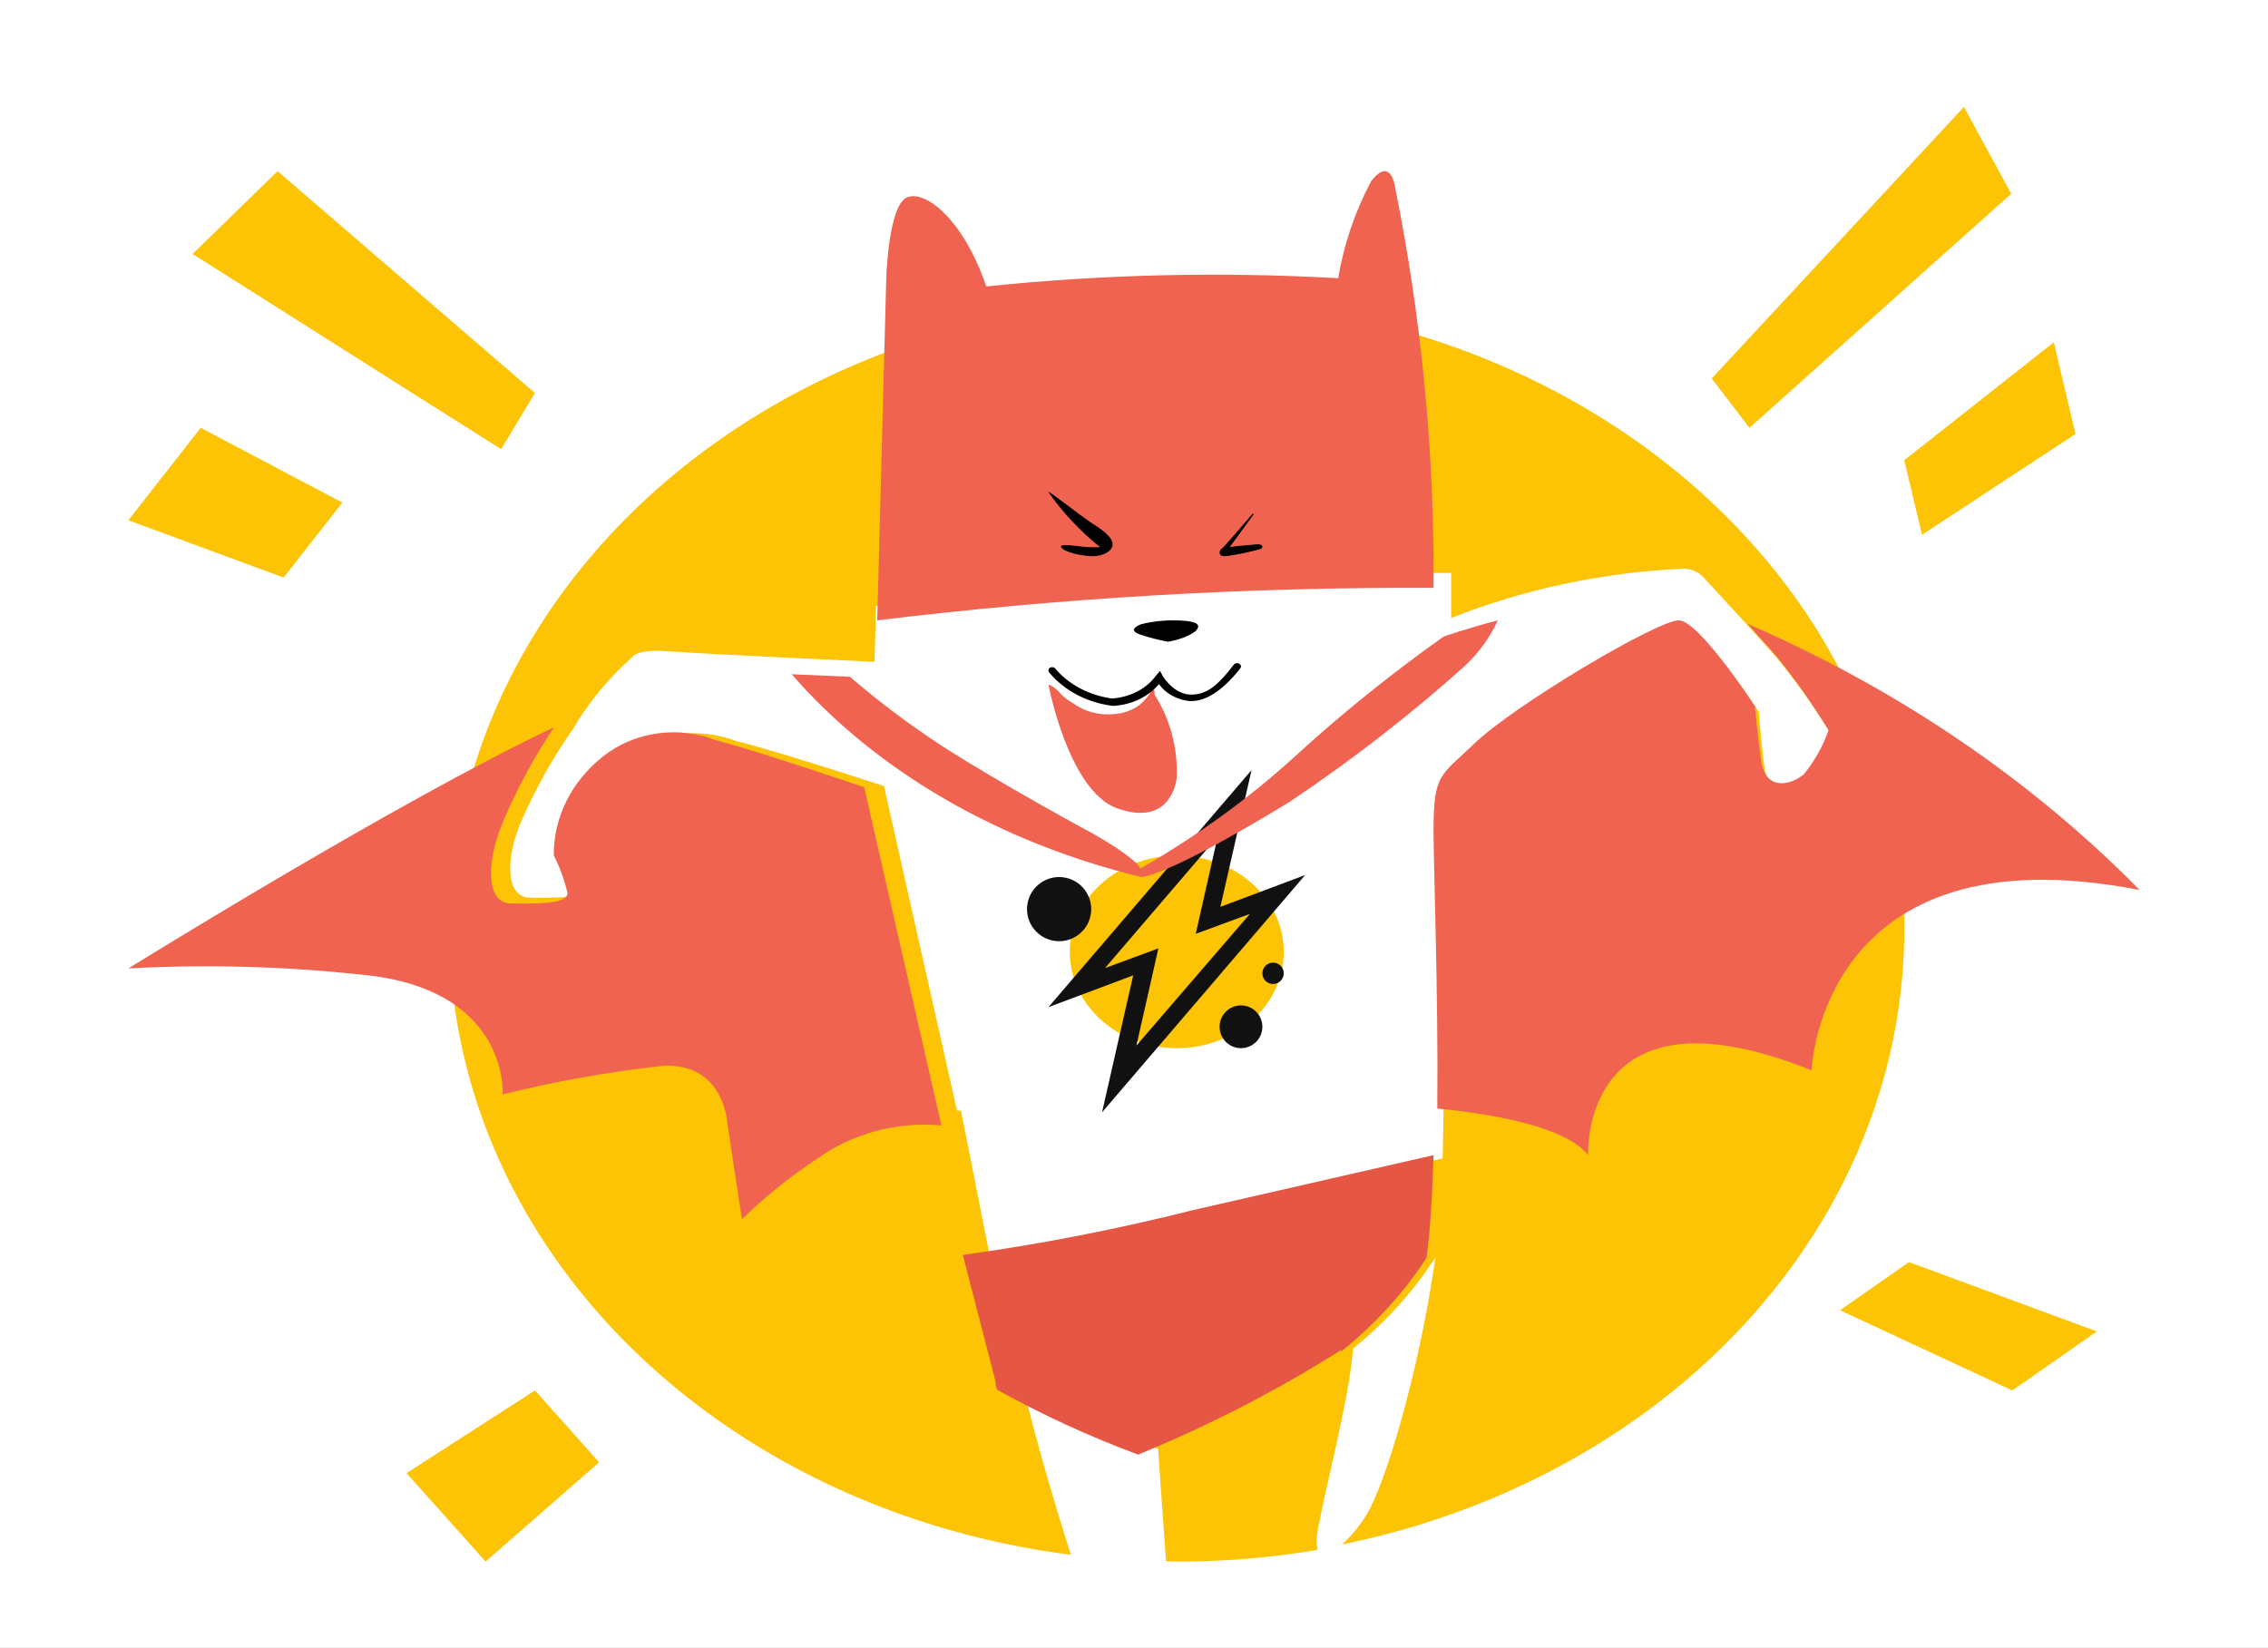
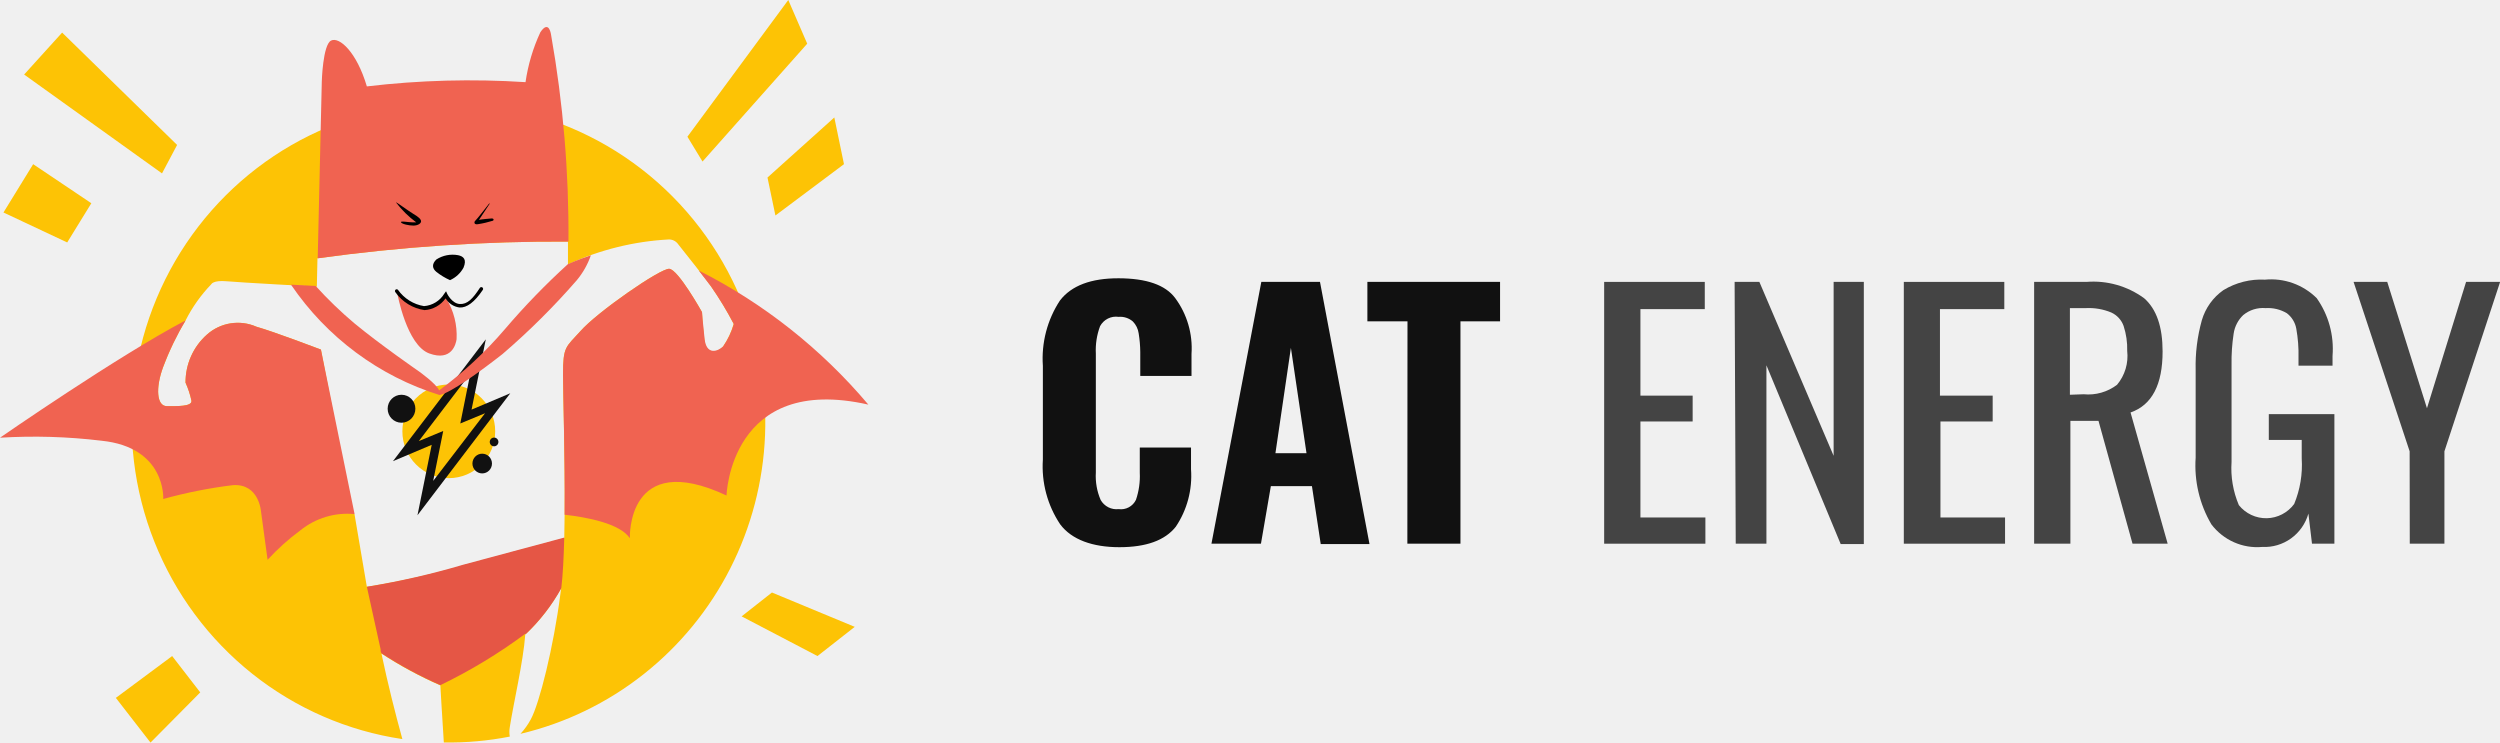
- <svg xmlns="http://www.w3.org/2000/svg" width="106" height="77" viewBox="0 0 106 77" fill="none">
-   <rect width="106" height="77" fill="white" />
-   <path d="M86.405 32.138C84.115 27.38 80.428 23.226 75.71 20.089C70.992 16.952 65.409 14.942 59.517 14.26C53.625 13.577 47.629 14.246 42.128 16.199C36.626 18.152 31.811 21.322 28.162 25.392C24.513 29.462 22.158 34.29 21.331 39.396C20.504 44.501 21.234 49.706 23.448 54.49C25.663 59.275 29.285 63.472 33.953 66.665C38.621 69.857 44.172 71.933 50.053 72.685C49.282 70.277 48.499 67.616 47.808 64.794C49.817 65.924 51.932 66.907 54.13 67.731V67.731C54.13 67.731 54.289 70.22 54.502 72.996C56.877 73.031 59.25 72.85 61.581 72.454C61.521 72.165 61.521 71.868 61.581 71.579C61.966 69.425 63.029 65.543 63.241 63.043C64.773 61.801 66.073 60.359 67.093 58.77V58.77L67.013 59.276C66.283 64.184 64.755 69.425 63.826 70.876C63.525 71.357 63.154 71.802 62.723 72.201C67.531 71.223 72.036 69.349 75.926 66.711C79.816 64.072 82.997 60.732 85.25 56.92C87.503 53.109 88.773 48.919 88.972 44.639C89.172 40.36 88.296 36.094 86.405 32.138V32.138ZM84.452 36.504C83.868 36.999 82.659 37.333 82.46 35.835C82.261 34.338 82.208 33.29 82.208 33.29C82.208 33.29 79.644 29.339 78.688 29.293C77.732 29.247 70.945 33.29 69.152 35.052C67.598 36.538 67.292 36.434 67.292 39.049C67.292 41.019 67.585 48.46 67.425 54.151L56.6 56.65C53.198 57.497 49.738 58.159 46.241 58.632L44.913 51.916H44.727L41.313 36.745C41.313 36.745 36.253 35.087 34.394 34.638C33.52 34.306 32.556 34.199 31.615 34.327C30.674 34.456 29.794 34.815 29.081 35.363C28.353 35.916 27.771 36.598 27.375 37.363C26.978 38.129 26.776 38.959 26.783 39.798C27.064 40.333 27.278 40.893 27.421 41.468C27.487 42.021 25.827 41.964 24.764 41.964C23.702 41.964 23.542 40.305 24.379 38.358C25.032 36.861 25.841 35.419 26.796 34.05C27.515 32.827 28.442 31.705 29.546 30.721C29.546 30.721 29.732 30.329 31.206 30.445C32.68 30.56 40.875 30.94 40.875 30.94L40.941 28.325C49.849 27.258 58.832 26.743 67.824 26.782C67.824 27.484 67.824 28.187 67.824 28.89C71.229 27.541 74.897 26.76 78.635 26.586C78.835 26.581 79.033 26.62 79.212 26.698C79.39 26.777 79.543 26.892 79.657 27.035C80.109 27.53 82.858 30.491 83.177 30.917C84.07 32.023 84.882 33.178 85.608 34.373C85.359 35.129 84.969 35.845 84.452 36.492V36.504Z" fill="#FDC305" />
-   <path d="M81.674 29.163C82.303 29.858 82.851 30.472 83.012 30.657C83.911 31.77 84.728 32.931 85.46 34.132C85.205 34.868 84.817 35.564 84.309 36.194C83.721 36.693 82.503 37.029 82.303 35.523C82.102 34.017 82.022 33.02 82.022 33.02C82.022 33.02 79.44 29.047 78.477 29C77.514 28.954 70.679 33.02 68.873 34.793C67.308 36.287 67 36.183 67 38.813C67 40.55 67.227 46.516 67.174 51.822C69.595 52.054 73.153 52.633 74.223 54C74.223 54 73.835 45.682 84.67 50.038C84.67 50.038 85.045 38.697 100 41.605C94.916 36.435 88.684 32.204 81.674 29.163V29.163Z" fill="#F06351" />
-   <path d="M66.997 27.481C67.049 21.2 66.448 14.928 65.2 8.744C65.2 8.744 65.008 7.27 64.084 8.472C63.322 9.908 62.803 11.436 62.544 13.006C57.059 12.695 51.553 12.824 46.094 13.391C45.042 10.274 43.245 8.857 42.386 9.231C41.526 9.605 41.423 12.949 41.423 12.949L41 29C49.614 27.949 58.301 27.442 66.997 27.481Z" fill="#F06351" />
-   <path d="M66.669 58.809C66.848 57.541 66.945 55.86 67 54L55.759 56.57C52.227 57.461 48.634 58.161 45 58.667L46.531 64.589C46.531 64.719 46.531 64.849 46.628 64.98C48.714 66.142 50.91 67.152 53.193 68C56.529 66.631 59.707 64.993 62.683 63.108V63.179C64.266 61.908 65.611 60.434 66.669 58.809V58.809Z" fill="#E55645" />
-   <path d="M49.003 23.014C48.928 22.853 50.486 24.112 51.095 24.499C51.703 24.886 52 25.177 52 25.451C52 25.726 51.614 26 51.08 26C50.546 26 49.715 25.806 49.596 25.58C49.477 25.354 50.486 25.58 50.991 25.58H51.421C50.508 24.854 49.693 23.989 49.003 23.014Z" fill="black" />
-   <path d="M58.508 24.055C58.508 24.055 57.215 25.577 57.099 25.648C56.982 25.72 56.879 26.052 57.344 25.993C57.879 25.92 58.406 25.808 58.922 25.66C59.064 25.589 59.012 25.422 58.767 25.446C58.521 25.47 57.887 25.506 57.474 25.577L58.573 24.067C58.573 24.067 58.611 23.924 58.508 24.055Z" fill="black" />
-   <path d="M54.6 30C55.14 29.9 55.586 29.728 55.869 29.51C56.195 29.186 55.869 29.064 55.357 29.02C54.652 28.965 53.925 29.025 53.319 29.186C52.865 29.368 52.923 29.544 53.319 29.676C53.712 29.806 54.143 29.915 54.6 30V30Z" fill="black" />
-   <path d="M53.875 32.194C53.731 32.469 53.535 32.717 53.298 32.923C52.941 33.201 52.503 33.362 52.045 33.384C51.355 33.45 50.665 33.259 50.115 32.85C49.863 32.707 49.638 32.522 49.451 32.303C49.326 32.171 49.172 32.068 49 32C49 32 49.94 36.989 52.221 37.791C54.501 38.592 54.927 36.868 54.99 36.407C55.066 35.025 54.708 33.654 53.962 32.473C53.962 32.109 53.937 32.352 53.875 32.194Z" fill="#F06351" />
-   <path d="M52.018 33C51.426 32.927 50.858 32.752 50.348 32.486C49.838 32.219 49.395 31.866 49.048 31.449C49.017 31.419 49 31.381 49 31.341C49 31.301 49.017 31.262 49.048 31.232C49.065 31.218 49.084 31.206 49.106 31.199C49.128 31.191 49.151 31.187 49.175 31.187C49.198 31.187 49.221 31.191 49.243 31.199C49.265 31.206 49.285 31.218 49.301 31.232C49.614 31.609 50.01 31.928 50.468 32.172C50.926 32.416 51.435 32.579 51.967 32.653C52.388 32.626 52.795 32.513 53.156 32.325C53.516 32.136 53.819 31.877 54.039 31.569L54.217 31.363L54.343 31.601C54.343 31.601 54.823 32.425 55.606 32.469C56.39 32.512 56.946 32.013 57.666 31.07C57.693 31.035 57.735 31.011 57.782 31.003C57.829 30.995 57.879 31.003 57.919 31.026C57.959 31.049 57.987 31.085 57.996 31.126C58.006 31.166 57.996 31.209 57.969 31.243C57.127 32.306 56.331 32.816 55.581 32.772C55.291 32.739 55.014 32.651 54.769 32.514C54.524 32.377 54.318 32.195 54.166 31.981C53.919 32.277 53.598 32.522 53.226 32.699C52.854 32.875 52.442 32.978 52.018 33Z" fill="black" />
-   <path d="M55 49C57.761 49 60 46.985 60 44.5C60 42.015 57.761 40 55 40C52.239 40 50 42.015 50 44.5C50 46.985 52.239 49 55 49Z" fill="#FDC305" />
-   <path d="M61 40.906L57.038 42.393L58.494 36L49 47.083L52.962 45.596L51.506 52L61 40.906ZM51.646 45.255L56.911 39.111L55.886 43.654L58.418 42.722L53.114 48.877L54.139 44.335L51.646 45.255Z" fill="#111111" />
-   <path d="M49.5 44C50.328 44 51 43.328 51 42.5C51 41.672 50.328 41 49.5 41C48.672 41 48 41.672 48 42.5C48 43.328 48.672 44 49.5 44Z" fill="#111111" />
-   <path d="M58 49C58.552 49 59 48.552 59 48C59 47.448 58.552 47 58 47C57.448 47 57 47.448 57 48C57 48.552 57.448 49 58 49Z" fill="#111111" />
-   <path d="M59.5 46C59.776 46 60 45.776 60 45.5C60 45.224 59.776 45 59.5 45C59.224 45 59 45.224 59 45.5C59 45.776 59.224 46 59.5 46Z" fill="#111111" />
-   <path d="M67.467 29.761C65.008 31.506 62.693 33.373 60.535 35.349C58.385 37.31 55.958 39.073 53.303 40.603C53.003 40.035 51.083 38.973 51.083 38.973C51.083 38.973 46.806 36.668 44 34.855C42.484 33.861 41.055 32.786 39.724 31.638L37 31.52C40.932 36.042 46.692 39.384 53.343 41C54.515 40.85 57.811 38.995 60.276 37.483C63.192 35.53 65.923 33.411 68.447 31.145C69.126 30.51 69.652 29.783 70 29C68.447 29.407 67.467 29.761 67.467 29.761Z" fill="#F06351" />
-   <path d="M94 9.057L81.764 20L80 17.693L91.787 5L94 9.057Z" fill="#FDC305" />
-   <path d="M89.829 25L97 20.288L95.99 16L89 21.515L89.829 25Z" fill="#FDC305" />
-   <path d="M86 61.252L94.048 65L98 62.242L89.217 59L86 61.252Z" fill="#FDC305" />
-   <path d="M9 11.872L12.974 8L25 18.372L23.421 21L9 11.872Z" fill="#FDC305" />
-   <path d="M16 23.494L9.38 20L6 24.321L13.254 27L16 23.494Z" fill="#FDC305" />
-   <path d="M25.004 65L19 68.867L22.695 73L28 68.359L25.004 65Z" fill="#FDC305" />
-   <path d="M40.392 36.806C40.392 36.806 35.339 35.079 33.482 34.612C32.61 34.267 31.647 34.155 30.707 34.288C29.767 34.422 28.889 34.797 28.177 35.367C27.45 35.942 26.869 36.653 26.473 37.449C26.077 38.246 25.875 39.11 25.882 39.984C26.162 40.541 26.376 41.124 26.519 41.723C26.585 42.298 24.927 42.238 23.866 42.238C22.805 42.238 22.646 40.511 23.481 38.485C24.133 36.927 24.941 35.425 25.895 34C18.667 37.406 6 45.272 6 45.272C9.623 45.075 13.259 45.171 16.863 45.56C23.826 46.196 23.495 51.16 23.495 51.16C25.944 50.55 28.44 50.105 30.962 49.829C33.774 49.661 33.973 52.371 33.973 52.371L34.676 57C35.743 55.956 36.92 55.008 38.191 54.17C39.828 52.985 41.913 52.425 44 52.611V52.611L40.392 36.806Z" fill="#F06351" />
+ <svg xmlns="http://www.w3.org/2000/svg" width="202" height="60" viewBox="0 0 202 60" fill="none">
+   <g clip-path="url(#clip0_2403_995)">
+     <path d="M59.883 24.21C58.158 20.043 55.382 16.405 51.83 13.658C48.278 10.911 44.074 9.151 39.637 8.553C35.201 7.956 30.686 8.541 26.544 10.252C22.402 11.962 18.776 14.738 16.029 18.302C13.281 21.867 11.508 26.095 10.885 30.566C10.262 35.037 10.812 39.594 12.479 43.784C14.147 47.974 16.874 51.65 20.389 54.446C23.903 57.241 28.083 59.059 32.511 59.718C31.931 57.609 31.341 55.279 30.821 52.808C32.334 53.797 33.926 54.658 35.581 55.38C35.581 55.38 35.701 57.559 35.861 59.99C37.65 60.021 39.436 59.862 41.192 59.516C41.146 59.262 41.146 59.003 41.192 58.749C41.482 56.863 42.282 53.463 42.442 51.274C43.595 50.186 44.573 48.924 45.342 47.532L45.282 47.976C44.732 52.273 43.582 56.863 42.882 58.134C42.655 58.555 42.376 58.944 42.052 59.294C45.672 58.437 49.064 56.797 51.992 54.486C54.921 52.175 57.317 49.25 59.013 45.913C60.709 42.575 61.666 38.905 61.816 35.158C61.966 31.41 61.306 27.675 59.883 24.21ZM58.412 28.033C57.972 28.467 57.062 28.759 56.912 27.448C56.762 26.137 56.722 25.219 56.722 25.219C56.722 25.219 54.792 21.759 54.072 21.718C53.352 21.678 48.242 25.219 46.892 26.762C45.722 28.063 45.492 27.972 45.492 30.262C45.492 31.987 45.712 38.504 45.592 43.487L37.441 45.676C34.88 46.417 32.274 46.997 29.641 47.411L28.641 41.53H28.501L25.931 28.245C25.931 28.245 22.121 26.792 20.721 26.399C20.063 26.109 19.337 26.014 18.628 26.127C17.92 26.24 17.258 26.554 16.72 27.034C16.172 27.518 15.734 28.116 15.436 28.786C15.137 29.456 14.985 30.183 14.99 30.918C15.202 31.387 15.363 31.877 15.47 32.381C15.52 32.865 14.27 32.814 13.47 32.814C12.67 32.814 12.55 31.362 13.18 29.657C13.672 28.346 14.281 27.083 15 25.884C15.541 24.813 16.239 23.831 17.07 22.969C17.07 22.969 17.21 22.626 18.32 22.727C19.43 22.828 25.601 23.161 25.601 23.161L25.651 20.871C32.358 19.937 39.122 19.485 45.892 19.519C45.892 20.134 45.892 20.75 45.892 21.365C48.456 20.185 51.218 19.5 54.032 19.348C54.183 19.344 54.332 19.378 54.466 19.446C54.601 19.515 54.716 19.616 54.802 19.741C55.142 20.175 57.212 22.767 57.452 23.141C58.125 24.11 58.736 25.12 59.282 26.167C59.095 26.829 58.801 27.456 58.412 28.023V28.033Z" fill="#FDC305" />
+     <path d="M56.463 21.859C56.933 22.465 57.343 22.999 57.463 23.161C58.135 24.13 58.746 25.141 59.293 26.187C59.103 26.828 58.812 27.434 58.433 27.983C57.993 28.416 57.083 28.709 56.933 27.397C56.783 26.086 56.723 25.219 56.723 25.219C56.723 25.219 54.793 21.759 54.073 21.718C53.353 21.678 48.242 25.219 46.892 26.762C45.722 28.063 45.492 27.972 45.492 30.262C45.492 31.775 45.662 36.97 45.622 41.59C47.432 41.792 50.093 42.297 50.893 43.487C50.893 43.487 50.603 36.244 58.703 40.037C58.703 40.037 58.983 30.161 70.163 32.693C66.363 28.192 61.703 24.508 56.463 21.859Z" fill="#F06351" />
+     <path d="M45.932 19.519C45.973 13.93 45.504 8.348 44.532 2.845C44.532 2.845 44.382 1.533 43.662 2.603C43.068 3.881 42.664 5.24 42.462 6.638C38.187 6.361 33.896 6.476 29.642 6.981C28.821 4.206 27.421 2.946 26.751 3.278C26.081 3.611 26.001 6.587 26.001 6.587L25.671 20.871C32.385 19.936 39.155 19.484 45.932 19.519Z" fill="#F06351" />
+     <path d="M45.352 47.532C45.481 46.453 45.551 45.02 45.592 43.436L37.441 45.625C34.881 46.384 32.276 46.98 29.642 47.411L30.752 52.455C30.752 52.566 30.752 52.676 30.822 52.788C32.334 53.777 33.926 54.638 35.581 55.36C38 54.194 40.304 52.799 42.462 51.194V51.254C43.61 50.171 44.584 48.916 45.352 47.532Z" fill="#E55645" />
+     <path d="M32.002 16.362C31.952 16.261 33.002 17.048 33.412 17.29C33.822 17.532 34.022 17.713 34.022 17.885C34.022 18.056 33.762 18.228 33.402 18.228C33.042 18.228 32.482 18.107 32.402 17.966C32.322 17.825 33.002 17.966 33.342 17.966H33.632C33.016 17.511 32.467 16.971 32.002 16.362Z" fill="black" />
+     <path d="M39.502 16.473C39.502 16.473 38.502 17.764 38.412 17.825C38.322 17.885 38.242 18.168 38.602 18.117C39.015 18.055 39.423 17.96 39.822 17.835C39.932 17.774 39.892 17.633 39.702 17.653C39.512 17.673 39.022 17.703 38.702 17.764L39.552 16.483C39.552 16.483 39.582 16.362 39.502 16.473Z" fill="black" />
+     <path d="M36.362 22.636C36.825 22.43 37.208 22.076 37.452 21.627C37.732 20.962 37.452 20.709 37.012 20.619C36.406 20.507 35.782 20.63 35.262 20.962C34.872 21.335 34.922 21.698 35.262 21.97C35.599 22.238 35.969 22.461 36.362 22.636Z" fill="black" />
+     <path d="M36.002 23.907C35.887 24.136 35.731 24.341 35.542 24.512C35.257 24.744 34.907 24.878 34.542 24.896C33.991 24.95 33.441 24.792 33.002 24.452C32.8 24.333 32.621 24.179 32.472 23.998C32.371 23.888 32.249 23.802 32.112 23.746C32.112 23.746 32.862 27.892 34.682 28.558C36.502 29.223 36.842 27.791 36.892 27.407C36.953 26.259 36.667 25.12 36.072 24.139C36.072 23.837 36.052 24.038 36.002 23.907Z" fill="#F06351" />
+     <path d="M34.301 25.057C33.834 24.989 33.384 24.826 32.98 24.579C32.576 24.331 32.226 24.003 31.951 23.615C31.927 23.587 31.913 23.551 31.913 23.514C31.913 23.477 31.927 23.441 31.951 23.413C31.965 23.399 31.98 23.389 31.997 23.382C32.014 23.374 32.033 23.37 32.051 23.37C32.07 23.37 32.089 23.374 32.106 23.382C32.123 23.389 32.139 23.399 32.151 23.413C32.399 23.763 32.713 24.06 33.075 24.287C33.437 24.514 33.841 24.666 34.261 24.734C34.594 24.709 34.917 24.605 35.202 24.429C35.487 24.254 35.727 24.013 35.901 23.726L36.041 23.534L36.142 23.756C36.142 23.756 36.522 24.523 37.142 24.563C37.761 24.603 38.202 24.139 38.772 23.262C38.793 23.23 38.826 23.207 38.863 23.2C38.901 23.192 38.94 23.2 38.971 23.221C39.003 23.243 39.025 23.276 39.033 23.314C39.04 23.352 39.033 23.391 39.011 23.423C38.345 24.412 37.715 24.886 37.121 24.845C36.892 24.815 36.673 24.733 36.479 24.605C36.285 24.478 36.122 24.308 36.002 24.109C35.806 24.384 35.552 24.613 35.258 24.777C34.964 24.941 34.637 25.037 34.301 25.057Z" fill="black" />
+     <path d="M36.262 38.635C38.333 38.635 40.012 36.941 40.012 34.852C40.012 32.763 38.333 31.069 36.262 31.069C34.191 31.069 32.512 32.763 32.512 34.852C32.512 36.941 34.191 38.635 36.262 38.635Z" fill="#FDC305" />
+     <path d="M41.232 31.775L38.102 33.097L39.252 27.418L31.752 37.263L34.882 35.941L33.732 41.631L41.232 31.775ZM33.842 35.639L38.002 30.182L37.192 34.217L39.192 33.389L35.002 38.857L35.812 34.822L33.842 35.639Z" fill="#111111" />
+     <path d="M32.441 34.156C33.06 34.156 33.562 33.65 33.562 33.026C33.562 32.402 33.06 31.896 32.441 31.896C31.823 31.896 31.322 32.402 31.322 33.026C31.322 33.65 31.823 34.156 32.441 34.156Z" fill="#111111" />
+     <path d="M38.962 38.252C39.398 38.252 39.752 37.895 39.752 37.455C39.752 37.014 39.398 36.658 38.962 36.658C38.526 36.658 38.172 37.014 38.172 37.455C38.172 37.895 38.526 38.252 38.962 38.252Z" fill="#111111" />
+     <path d="M39.922 36.062C40.115 36.062 40.272 35.904 40.272 35.709C40.272 35.514 40.115 35.356 39.922 35.356C39.729 35.356 39.572 35.514 39.572 35.709C39.572 35.904 39.729 36.062 39.922 36.062Z" fill="#111111" />
+     <path d="M45.882 21.345C44.077 22.986 42.377 24.742 40.792 26.601C39.213 28.446 37.432 30.104 35.482 31.543C35.262 31.009 33.852 30.01 33.852 30.01C33.852 30.01 30.712 27.841 28.651 26.137C27.538 25.201 26.489 24.19 25.511 23.11L23.511 22.999C26.398 27.253 30.628 30.396 35.512 31.917C36.372 31.775 38.792 30.03 40.602 28.608C42.743 26.771 44.749 24.778 46.602 22.646C47.1 22.049 47.487 21.365 47.742 20.629C46.602 21.012 45.882 21.345 45.882 21.345Z" fill="#F06351" />
+     <path d="M65.223 3.531L56.763 13.053L55.543 11.046L63.693 0L65.223 3.531Z" fill="#FDC305" />
+     <path d="M62.653 17.411L68.193 13.265L67.413 9.492L62.013 14.344L62.653 17.411Z" fill="#FDC305" />
+     <path d="M59.923 49.802L66.053 53.009L69.063 50.649L62.373 47.875L59.923 49.802Z" fill="#FDC305" />
+     <path d="M1.95 6.022L5.02 2.633L14.31 11.711L13.09 14.011L1.95 6.022Z" fill="#FDC305" />
+     <path d="M7.38 16.422L2.68 13.265L0.28 17.169L5.43 19.59L7.38 16.422Z" fill="#FDC305" />
+     <path d="M13.91 53.009L9.36 56.389L12.16 60L16.18 55.945L13.91 53.009Z" fill="#FDC305" />
+     <path d="M25.931 28.245C25.931 28.245 22.121 26.792 20.721 26.399C20.064 26.109 19.338 26.014 18.629 26.127C17.92 26.24 17.258 26.554 16.721 27.034C16.173 27.518 15.735 28.116 15.436 28.786C15.137 29.456 14.986 30.183 14.991 30.918C15.202 31.387 15.363 31.877 15.471 32.381C15.521 32.865 14.271 32.814 13.471 32.814C12.671 32.814 12.551 31.362 13.181 29.657C13.672 28.346 14.281 27.083 15.001 25.884C9.55 28.749 0 35.367 0 35.367C2.732 35.2 5.473 35.281 8.19 35.609C13.441 36.143 13.191 40.319 13.191 40.319C15.037 39.806 16.919 39.432 18.821 39.2C20.941 39.059 21.091 41.338 21.091 41.338L21.621 45.232C22.426 44.354 23.313 43.556 24.271 42.851C25.506 41.855 27.078 41.384 28.651 41.54L25.931 28.245Z" fill="#F06351" />
+     <path d="M85.664 42.367C84.634 40.827 84.141 38.985 84.264 37.132V29.566C84.134 27.699 84.619 25.841 85.644 24.28C86.571 23.077 88.154 22.478 90.394 22.485C92.634 22.492 94.151 23.02 94.944 24.069C95.912 25.369 96.384 26.976 96.274 28.598V30.373H92.134V28.447C92.129 27.94 92.085 27.434 92.004 26.933C91.954 26.571 91.789 26.235 91.534 25.975C91.377 25.839 91.194 25.736 90.996 25.672C90.799 25.608 90.591 25.584 90.384 25.602C90.087 25.557 89.784 25.606 89.516 25.741C89.247 25.877 89.027 26.092 88.884 26.358C88.621 27.067 88.505 27.822 88.544 28.578V38.181C88.499 38.941 88.632 39.702 88.934 40.4C89.079 40.652 89.293 40.856 89.55 40.987C89.808 41.118 90.098 41.17 90.384 41.136C90.666 41.177 90.953 41.126 91.204 40.992C91.456 40.858 91.659 40.647 91.784 40.39C92.026 39.68 92.131 38.931 92.094 38.181V36.163H96.234V37.908C96.356 39.554 95.923 41.193 95.004 42.559C94.124 43.669 92.604 44.213 90.444 44.213C88.284 44.213 86.594 43.608 85.664 42.367Z" fill="#111111" />
+     <path d="M101.915 22.777H106.655L110.655 43.961H106.715L106.005 39.28H102.685L101.885 43.931H97.885L101.915 22.777ZM105.565 36.617L104.305 28.104L103.055 36.617H105.565Z" fill="#111111" />
+     <path d="M113.725 25.965H110.485V22.777H121.205V25.965H118.005V43.931H113.715L113.725 25.965Z" fill="#111111" />
+     <path d="M129.616 22.777H137.746V24.977H132.546V31.967H136.766V34.055H132.546V41.812H137.796V43.931H129.616V22.777Z" fill="#444444" />
+     <path d="M140.157 22.777H142.157L148.157 36.829V22.777H150.597V43.961H148.727L142.727 29.516V43.931H140.247L140.157 22.777Z" fill="#444444" />
+     <path d="M153.828 22.777H161.948V24.977H156.748V31.967H161.008V34.055H156.788V41.812H162.008V43.931H153.828V22.777Z" fill="#444444" />
+     <path d="M164.358 22.777H168.578C170.241 22.642 171.897 23.111 173.248 24.099C174.248 24.977 174.738 26.409 174.738 28.396C174.738 31.086 173.875 32.73 172.148 33.329L175.148 43.931H172.308L169.558 34.005H167.288V43.931H164.358V22.777ZM168.358 31.856C169.322 31.95 170.285 31.677 171.058 31.089C171.372 30.714 171.607 30.278 171.748 29.808C171.889 29.338 171.933 28.844 171.878 28.356C171.898 27.671 171.8 26.989 171.588 26.338C171.502 26.098 171.369 25.878 171.198 25.691C171.026 25.504 170.819 25.354 170.588 25.249C169.939 24.98 169.239 24.86 168.538 24.896H167.248V31.896L168.358 31.856Z" fill="#444444" />
+     <path d="M178.679 42.367C177.723 40.74 177.28 38.858 177.409 36.97V29.909C177.374 28.547 177.543 27.186 177.909 25.874C178.198 24.888 178.811 24.03 179.649 23.443C180.66 22.829 181.83 22.534 183.009 22.596C183.771 22.523 184.54 22.618 185.262 22.876C185.984 23.134 186.642 23.548 187.189 24.089C188.148 25.445 188.602 27.099 188.469 28.759V29.546H185.719V28.89C185.738 28.106 185.677 27.322 185.539 26.55C185.448 26.055 185.177 25.613 184.779 25.309C184.26 25 183.66 24.856 183.059 24.896C182.406 24.839 181.756 25.042 181.249 25.461C180.834 25.858 180.563 26.383 180.479 26.954C180.352 27.785 180.295 28.625 180.309 29.465V37.324C180.229 38.518 180.432 39.714 180.899 40.814C181.17 41.152 181.515 41.423 181.906 41.607C182.297 41.79 182.725 41.881 183.156 41.872C183.587 41.864 184.011 41.755 184.394 41.556C184.778 41.357 185.111 41.072 185.369 40.723C185.851 39.559 186.059 38.299 185.979 37.041V35.548H183.319V33.46H188.619V43.931H186.809L186.519 41.5C186.29 42.307 185.796 43.013 185.119 43.502C184.442 43.991 183.621 44.235 182.789 44.193C182.007 44.263 181.22 44.132 180.501 43.812C179.783 43.493 179.156 42.996 178.679 42.367Z" fill="#444444" />
+     <path d="M194.699 36.466L190.169 22.777H192.889L196.099 32.986L199.259 22.777H202.009L197.509 36.466V43.931H194.709L194.699 36.466Z" fill="#444444" />
+   </g>
+   <defs>
+     <clipPath id="clip0_2403_995">
+       <rect width="202" height="60" fill="white" />
+     </clipPath>
+   </defs>
</svg>
